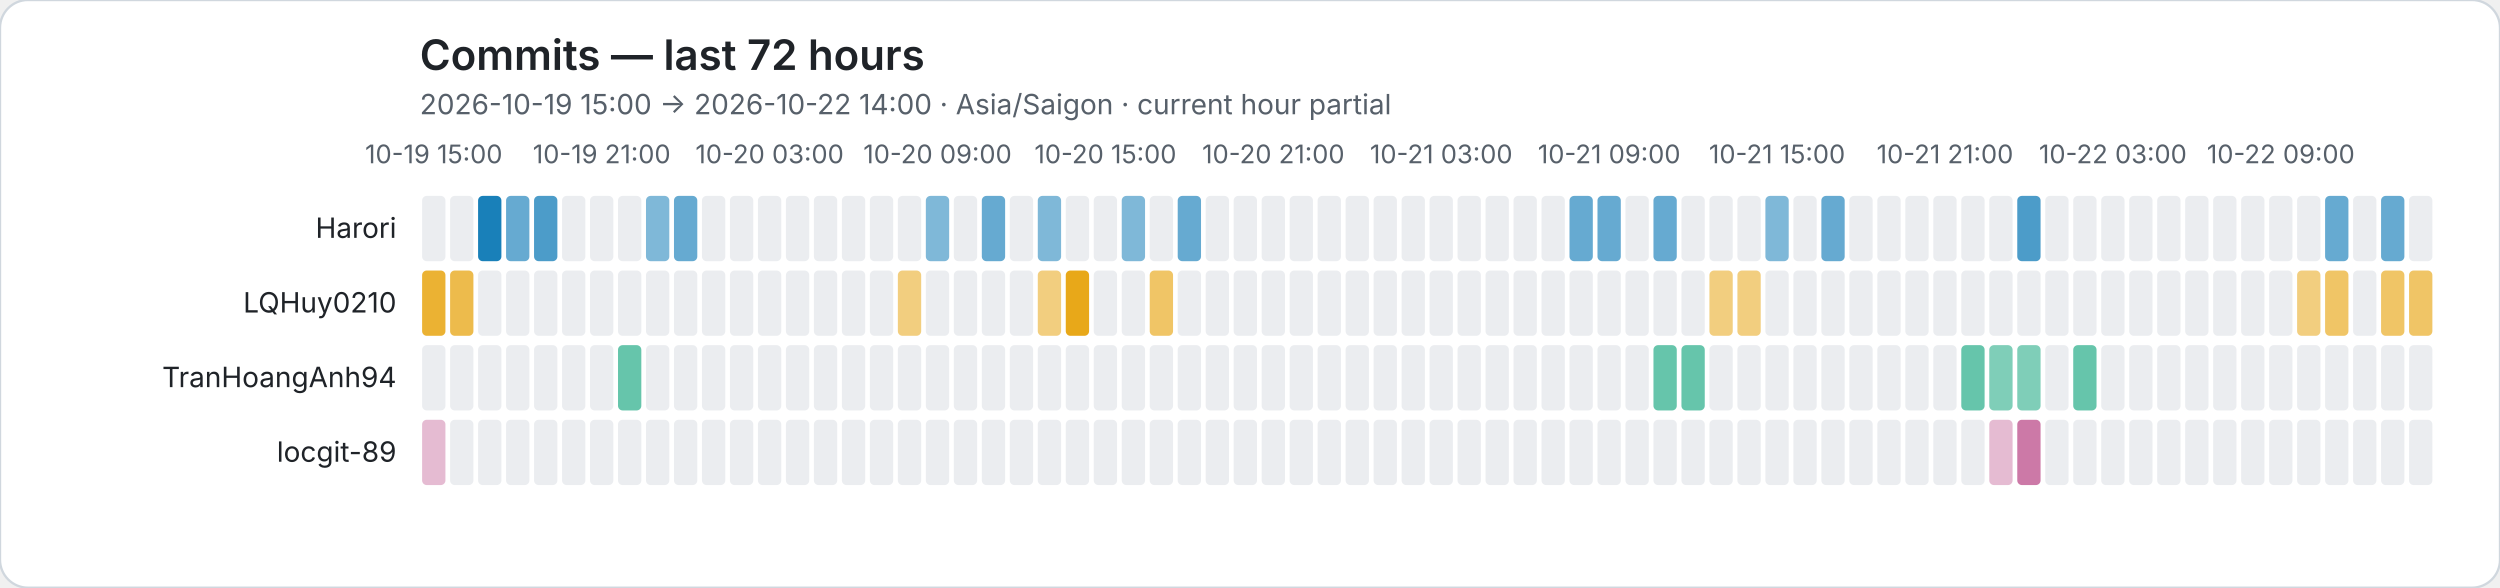
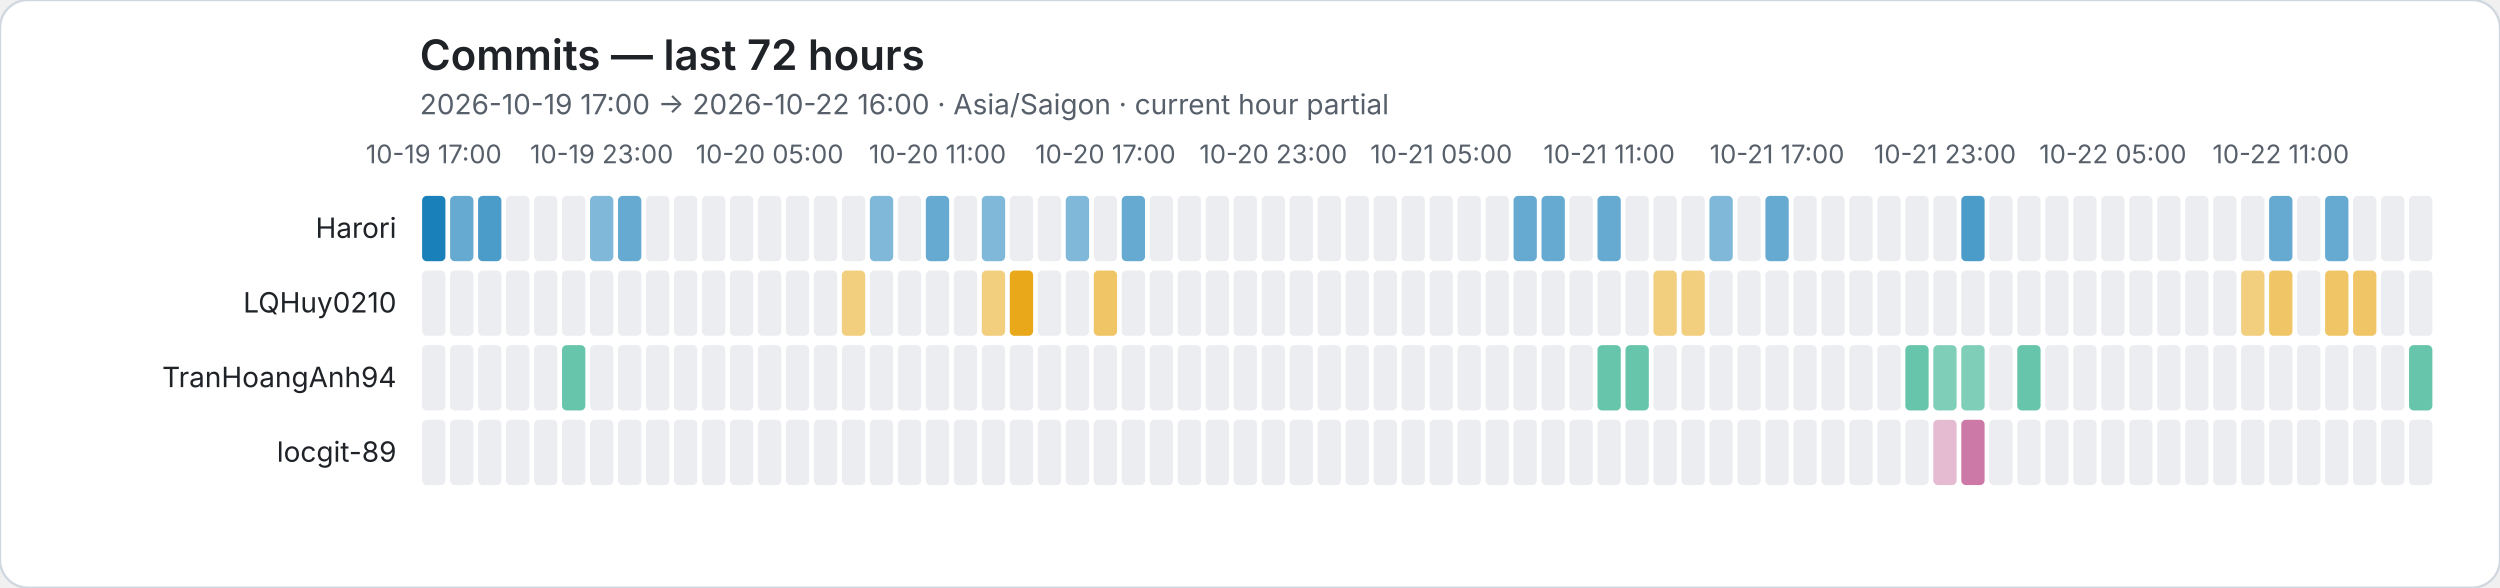
<svg xmlns="http://www.w3.org/2000/svg" role="img" viewBox="0 0 1072 252">
  <rect width="1072" height="252" rx="12" fill="#ffffff" stroke="#d0d7de" />
  <style>text{font-family:system-ui,-apple-system,BlinkMacSystemFont,"Segoe UI",sans-serif}.axis{fill:#57606a;font-size:11px}.heading{fill:#1f2328;font-size:18px;font-weight:600}.subheading{fill:#57606a;font-size:12px}.name{fill:#1f2328;font-size:12px}</style>
  <text class="heading" x="180" y="30">Commits — last 72 hours</text>
-   <text class="subheading" x="180" y="49">2026-10-19 15:00 → 2026-10-22 14:00 · Asia/Saigon · current hour partial</text>
-   <text class="axis" x="186" y="70" text-anchor="middle">10-19 15:00</text>
-   <text class="axis" x="258" y="70" text-anchor="middle">10-19 21:00</text>
-   <text class="axis" x="330" y="70" text-anchor="middle">10-20 03:00</text>
-   <text class="axis" x="402" y="70" text-anchor="middle">10-20 09:00</text>
-   <text class="axis" x="474" y="70" text-anchor="middle">10-20 15:00</text>
-   <text class="axis" x="546" y="70" text-anchor="middle">10-20 21:00</text>
-   <text class="axis" x="618" y="70" text-anchor="middle">10-21 03:00</text>
-   <text class="axis" x="690" y="70" text-anchor="middle">10-21 09:00</text>
-   <text class="axis" x="762" y="70" text-anchor="middle">10-21 15:00</text>
-   <text class="axis" x="834" y="70" text-anchor="middle">10-21 21:00</text>
-   <text class="axis" x="906" y="70" text-anchor="middle">10-22 03:00</text>
-   <text class="axis" x="978" y="70" text-anchor="middle">10-22 09:00</text>
+   <text class="subheading" x="180" y="49">2026-10-19 17:00 → 2026-10-22 16:00 · Asia/Saigon · current hour partial</text>
+   <text class="axis" x="186" y="70" text-anchor="middle">10-19 17:00</text>
+   <text class="axis" x="258" y="70" text-anchor="middle">10-19 23:00</text>
+   <text class="axis" x="330" y="70" text-anchor="middle">10-20 05:00</text>
+   <text class="axis" x="402" y="70" text-anchor="middle">10-20 11:00</text>
+   <text class="axis" x="474" y="70" text-anchor="middle">10-20 17:00</text>
+   <text class="axis" x="546" y="70" text-anchor="middle">10-20 23:00</text>
+   <text class="axis" x="618" y="70" text-anchor="middle">10-21 05:00</text>
+   <text class="axis" x="690" y="70" text-anchor="middle">10-21 11:00</text>
+   <text class="axis" x="762" y="70" text-anchor="middle">10-21 17:00</text>
+   <text class="axis" x="834" y="70" text-anchor="middle">10-21 23:00</text>
+   <text class="axis" x="906" y="70" text-anchor="middle">10-22 05:00</text>
+   <text class="axis" x="978" y="70" text-anchor="middle">10-22 11:00</text>
  <text class="name" x="170" y="102" text-anchor="end">Harori</text>
-   <rect data-hour="0" x="181" y="84" width="10" height="28" rx="2" fill="#ebedf0" />
-   <rect data-hour="1" x="193" y="84" width="10" height="28" rx="2" fill="#ebedf0" />
-   <rect data-hour="2" x="205" y="84" width="10" height="28" rx="2" fill="rgba(0, 114, 178, 0.90)" />
-   <rect data-hour="3" x="217" y="84" width="10" height="28" rx="2" fill="rgba(0, 114, 178, 0.60)" />
-   <rect data-hour="4" x="229" y="84" width="10" height="28" rx="2" fill="rgba(0, 114, 178, 0.70)" />
+   <rect data-hour="0" x="181" y="84" width="10" height="28" rx="2" fill="rgba(0, 114, 178, 0.90)" />
+   <rect data-hour="1" x="193" y="84" width="10" height="28" rx="2" fill="rgba(0, 114, 178, 0.60)" />
+   <rect data-hour="2" x="205" y="84" width="10" height="28" rx="2" fill="rgba(0, 114, 178, 0.70)" />
+   <rect data-hour="3" x="217" y="84" width="10" height="28" rx="2" fill="#ebedf0" />
+   <rect data-hour="4" x="229" y="84" width="10" height="28" rx="2" fill="#ebedf0" />
  <rect data-hour="5" x="241" y="84" width="10" height="28" rx="2" fill="#ebedf0" />
-   <rect data-hour="6" x="253" y="84" width="10" height="28" rx="2" fill="#ebedf0" />
-   <rect data-hour="7" x="265" y="84" width="10" height="28" rx="2" fill="#ebedf0" />
-   <rect data-hour="8" x="277" y="84" width="10" height="28" rx="2" fill="rgba(0, 114, 178, 0.50)" />
-   <rect data-hour="9" x="289" y="84" width="10" height="28" rx="2" fill="rgba(0, 114, 178, 0.60)" />
+   <rect data-hour="6" x="253" y="84" width="10" height="28" rx="2" fill="rgba(0, 114, 178, 0.50)" />
+   <rect data-hour="7" x="265" y="84" width="10" height="28" rx="2" fill="rgba(0, 114, 178, 0.60)" />
+   <rect data-hour="8" x="277" y="84" width="10" height="28" rx="2" fill="#ebedf0" />
+   <rect data-hour="9" x="289" y="84" width="10" height="28" rx="2" fill="#ebedf0" />
  <rect data-hour="10" x="301" y="84" width="10" height="28" rx="2" fill="#ebedf0" />
  <rect data-hour="11" x="313" y="84" width="10" height="28" rx="2" fill="#ebedf0" />
  <rect data-hour="12" x="325" y="84" width="10" height="28" rx="2" fill="#ebedf0" />
  <rect data-hour="13" x="337" y="84" width="10" height="28" rx="2" fill="#ebedf0" />
  <rect data-hour="14" x="349" y="84" width="10" height="28" rx="2" fill="#ebedf0" />
  <rect data-hour="15" x="361" y="84" width="10" height="28" rx="2" fill="#ebedf0" />
-   <rect data-hour="16" x="373" y="84" width="10" height="28" rx="2" fill="#ebedf0" />
+   <rect data-hour="16" x="373" y="84" width="10" height="28" rx="2" fill="rgba(0, 114, 178, 0.50)" />
  <rect data-hour="17" x="385" y="84" width="10" height="28" rx="2" fill="#ebedf0" />
-   <rect data-hour="18" x="397" y="84" width="10" height="28" rx="2" fill="rgba(0, 114, 178, 0.50)" />
+   <rect data-hour="18" x="397" y="84" width="10" height="28" rx="2" fill="rgba(0, 114, 178, 0.60)" />
  <rect data-hour="19" x="409" y="84" width="10" height="28" rx="2" fill="#ebedf0" />
-   <rect data-hour="20" x="421" y="84" width="10" height="28" rx="2" fill="rgba(0, 114, 178, 0.60)" />
+   <rect data-hour="20" x="421" y="84" width="10" height="28" rx="2" fill="rgba(0, 114, 178, 0.50)" />
  <rect data-hour="21" x="433" y="84" width="10" height="28" rx="2" fill="#ebedf0" />
-   <rect data-hour="22" x="445" y="84" width="10" height="28" rx="2" fill="rgba(0, 114, 178, 0.50)" />
-   <rect data-hour="23" x="457" y="84" width="10" height="28" rx="2" fill="#ebedf0" />
+   <rect data-hour="22" x="445" y="84" width="10" height="28" rx="2" fill="#ebedf0" />
+   <rect data-hour="23" x="457" y="84" width="10" height="28" rx="2" fill="rgba(0, 114, 178, 0.50)" />
  <rect data-hour="24" x="469" y="84" width="10" height="28" rx="2" fill="#ebedf0" />
-   <rect data-hour="25" x="481" y="84" width="10" height="28" rx="2" fill="rgba(0, 114, 178, 0.50)" />
+   <rect data-hour="25" x="481" y="84" width="10" height="28" rx="2" fill="rgba(0, 114, 178, 0.60)" />
  <rect data-hour="26" x="493" y="84" width="10" height="28" rx="2" fill="#ebedf0" />
-   <rect data-hour="27" x="505" y="84" width="10" height="28" rx="2" fill="rgba(0, 114, 178, 0.60)" />
+   <rect data-hour="27" x="505" y="84" width="10" height="28" rx="2" fill="#ebedf0" />
  <rect data-hour="28" x="517" y="84" width="10" height="28" rx="2" fill="#ebedf0" />
  <rect data-hour="29" x="529" y="84" width="10" height="28" rx="2" fill="#ebedf0" />
  <rect data-hour="30" x="541" y="84" width="10" height="28" rx="2" fill="#ebedf0" />
  <rect data-hour="31" x="553" y="84" width="10" height="28" rx="2" fill="#ebedf0" />
  <rect data-hour="32" x="565" y="84" width="10" height="28" rx="2" fill="#ebedf0" />
  <rect data-hour="33" x="577" y="84" width="10" height="28" rx="2" fill="#ebedf0" />
  <rect data-hour="34" x="589" y="84" width="10" height="28" rx="2" fill="#ebedf0" />
  <rect data-hour="35" x="601" y="84" width="10" height="28" rx="2" fill="#ebedf0" />
  <rect data-hour="36" x="613" y="84" width="10" height="28" rx="2" fill="#ebedf0" />
  <rect data-hour="37" x="625" y="84" width="10" height="28" rx="2" fill="#ebedf0" />
  <rect data-hour="38" x="637" y="84" width="10" height="28" rx="2" fill="#ebedf0" />
-   <rect data-hour="39" x="649" y="84" width="10" height="28" rx="2" fill="#ebedf0" />
-   <rect data-hour="40" x="661" y="84" width="10" height="28" rx="2" fill="#ebedf0" />
-   <rect data-hour="41" x="673" y="84" width="10" height="28" rx="2" fill="rgba(0, 114, 178, 0.60)" />
+   <rect data-hour="39" x="649" y="84" width="10" height="28" rx="2" fill="rgba(0, 114, 178, 0.60)" />
+   <rect data-hour="40" x="661" y="84" width="10" height="28" rx="2" fill="rgba(0, 114, 178, 0.60)" />
+   <rect data-hour="41" x="673" y="84" width="10" height="28" rx="2" fill="#ebedf0" />
  <rect data-hour="42" x="685" y="84" width="10" height="28" rx="2" fill="rgba(0, 114, 178, 0.60)" />
  <rect data-hour="43" x="697" y="84" width="10" height="28" rx="2" fill="#ebedf0" />
-   <rect data-hour="44" x="709" y="84" width="10" height="28" rx="2" fill="rgba(0, 114, 178, 0.60)" />
+   <rect data-hour="44" x="709" y="84" width="10" height="28" rx="2" fill="#ebedf0" />
  <rect data-hour="45" x="721" y="84" width="10" height="28" rx="2" fill="#ebedf0" />
-   <rect data-hour="46" x="733" y="84" width="10" height="28" rx="2" fill="#ebedf0" />
+   <rect data-hour="46" x="733" y="84" width="10" height="28" rx="2" fill="rgba(0, 114, 178, 0.50)" />
  <rect data-hour="47" x="745" y="84" width="10" height="28" rx="2" fill="#ebedf0" />
-   <rect data-hour="48" x="757" y="84" width="10" height="28" rx="2" fill="rgba(0, 114, 178, 0.50)" />
+   <rect data-hour="48" x="757" y="84" width="10" height="28" rx="2" fill="rgba(0, 114, 178, 0.60)" />
  <rect data-hour="49" x="769" y="84" width="10" height="28" rx="2" fill="#ebedf0" />
-   <rect data-hour="50" x="781" y="84" width="10" height="28" rx="2" fill="rgba(0, 114, 178, 0.60)" />
+   <rect data-hour="50" x="781" y="84" width="10" height="28" rx="2" fill="#ebedf0" />
  <rect data-hour="51" x="793" y="84" width="10" height="28" rx="2" fill="#ebedf0" />
  <rect data-hour="52" x="805" y="84" width="10" height="28" rx="2" fill="#ebedf0" />
  <rect data-hour="53" x="817" y="84" width="10" height="28" rx="2" fill="#ebedf0" />
  <rect data-hour="54" x="829" y="84" width="10" height="28" rx="2" fill="#ebedf0" />
-   <rect data-hour="55" x="841" y="84" width="10" height="28" rx="2" fill="#ebedf0" />
+   <rect data-hour="55" x="841" y="84" width="10" height="28" rx="2" fill="rgba(0, 114, 178, 0.70)" />
  <rect data-hour="56" x="853" y="84" width="10" height="28" rx="2" fill="#ebedf0" />
-   <rect data-hour="57" x="865" y="84" width="10" height="28" rx="2" fill="rgba(0, 114, 178, 0.70)" />
+   <rect data-hour="57" x="865" y="84" width="10" height="28" rx="2" fill="#ebedf0" />
  <rect data-hour="58" x="877" y="84" width="10" height="28" rx="2" fill="#ebedf0" />
  <rect data-hour="59" x="889" y="84" width="10" height="28" rx="2" fill="#ebedf0" />
  <rect data-hour="60" x="901" y="84" width="10" height="28" rx="2" fill="#ebedf0" />
  <rect data-hour="61" x="913" y="84" width="10" height="28" rx="2" fill="#ebedf0" />
  <rect data-hour="62" x="925" y="84" width="10" height="28" rx="2" fill="#ebedf0" />
  <rect data-hour="63" x="937" y="84" width="10" height="28" rx="2" fill="#ebedf0" />
  <rect data-hour="64" x="949" y="84" width="10" height="28" rx="2" fill="#ebedf0" />
  <rect data-hour="65" x="961" y="84" width="10" height="28" rx="2" fill="#ebedf0" />
-   <rect data-hour="66" x="973" y="84" width="10" height="28" rx="2" fill="#ebedf0" />
+   <rect data-hour="66" x="973" y="84" width="10" height="28" rx="2" fill="rgba(0, 114, 178, 0.60)" />
  <rect data-hour="67" x="985" y="84" width="10" height="28" rx="2" fill="#ebedf0" />
  <rect data-hour="68" x="997" y="84" width="10" height="28" rx="2" fill="rgba(0, 114, 178, 0.60)" />
  <rect data-hour="69" x="1009" y="84" width="10" height="28" rx="2" fill="#ebedf0" />
-   <rect data-hour="70" x="1021" y="84" width="10" height="28" rx="2" fill="rgba(0, 114, 178, 0.60)" />
+   <rect data-hour="70" x="1021" y="84" width="10" height="28" rx="2" fill="#ebedf0" />
  <rect data-hour="71" x="1033" y="84" width="10" height="28" rx="2" fill="#ebedf0" />
  <text class="name" x="170" y="134" text-anchor="end">LQHuy0210</text>
-   <rect data-hour="0" x="181" y="116" width="10" height="28" rx="2" fill="rgba(230, 159, 0, 0.80)" />
-   <rect data-hour="1" x="193" y="116" width="10" height="28" rx="2" fill="rgba(230, 159, 0, 0.70)" />
+   <rect data-hour="0" x="181" y="116" width="10" height="28" rx="2" fill="#ebedf0" />
+   <rect data-hour="1" x="193" y="116" width="10" height="28" rx="2" fill="#ebedf0" />
  <rect data-hour="2" x="205" y="116" width="10" height="28" rx="2" fill="#ebedf0" />
  <rect data-hour="3" x="217" y="116" width="10" height="28" rx="2" fill="#ebedf0" />
  <rect data-hour="4" x="229" y="116" width="10" height="28" rx="2" fill="#ebedf0" />
  <rect data-hour="5" x="241" y="116" width="10" height="28" rx="2" fill="#ebedf0" />
  <rect data-hour="6" x="253" y="116" width="10" height="28" rx="2" fill="#ebedf0" />
  <rect data-hour="7" x="265" y="116" width="10" height="28" rx="2" fill="#ebedf0" />
  <rect data-hour="8" x="277" y="116" width="10" height="28" rx="2" fill="#ebedf0" />
  <rect data-hour="9" x="289" y="116" width="10" height="28" rx="2" fill="#ebedf0" />
  <rect data-hour="10" x="301" y="116" width="10" height="28" rx="2" fill="#ebedf0" />
  <rect data-hour="11" x="313" y="116" width="10" height="28" rx="2" fill="#ebedf0" />
  <rect data-hour="12" x="325" y="116" width="10" height="28" rx="2" fill="#ebedf0" />
  <rect data-hour="13" x="337" y="116" width="10" height="28" rx="2" fill="#ebedf0" />
  <rect data-hour="14" x="349" y="116" width="10" height="28" rx="2" fill="#ebedf0" />
-   <rect data-hour="15" x="361" y="116" width="10" height="28" rx="2" fill="#ebedf0" />
+   <rect data-hour="15" x="361" y="116" width="10" height="28" rx="2" fill="rgba(230, 159, 0, 0.50)" />
  <rect data-hour="16" x="373" y="116" width="10" height="28" rx="2" fill="#ebedf0" />
-   <rect data-hour="17" x="385" y="116" width="10" height="28" rx="2" fill="rgba(230, 159, 0, 0.50)" />
+   <rect data-hour="17" x="385" y="116" width="10" height="28" rx="2" fill="#ebedf0" />
  <rect data-hour="18" x="397" y="116" width="10" height="28" rx="2" fill="#ebedf0" />
  <rect data-hour="19" x="409" y="116" width="10" height="28" rx="2" fill="#ebedf0" />
-   <rect data-hour="20" x="421" y="116" width="10" height="28" rx="2" fill="#ebedf0" />
-   <rect data-hour="21" x="433" y="116" width="10" height="28" rx="2" fill="#ebedf0" />
-   <rect data-hour="22" x="445" y="116" width="10" height="28" rx="2" fill="rgba(230, 159, 0, 0.50)" />
-   <rect data-hour="23" x="457" y="116" width="10" height="28" rx="2" fill="rgba(230, 159, 0, 0.90)" />
-   <rect data-hour="24" x="469" y="116" width="10" height="28" rx="2" fill="#ebedf0" />
+   <rect data-hour="20" x="421" y="116" width="10" height="28" rx="2" fill="rgba(230, 159, 0, 0.50)" />
+   <rect data-hour="21" x="433" y="116" width="10" height="28" rx="2" fill="rgba(230, 159, 0, 0.90)" />
+   <rect data-hour="22" x="445" y="116" width="10" height="28" rx="2" fill="#ebedf0" />
+   <rect data-hour="23" x="457" y="116" width="10" height="28" rx="2" fill="#ebedf0" />
+   <rect data-hour="24" x="469" y="116" width="10" height="28" rx="2" fill="rgba(230, 159, 0, 0.60)" />
  <rect data-hour="25" x="481" y="116" width="10" height="28" rx="2" fill="#ebedf0" />
-   <rect data-hour="26" x="493" y="116" width="10" height="28" rx="2" fill="rgba(230, 159, 0, 0.60)" />
+   <rect data-hour="26" x="493" y="116" width="10" height="28" rx="2" fill="#ebedf0" />
  <rect data-hour="27" x="505" y="116" width="10" height="28" rx="2" fill="#ebedf0" />
  <rect data-hour="28" x="517" y="116" width="10" height="28" rx="2" fill="#ebedf0" />
  <rect data-hour="29" x="529" y="116" width="10" height="28" rx="2" fill="#ebedf0" />
  <rect data-hour="30" x="541" y="116" width="10" height="28" rx="2" fill="#ebedf0" />
  <rect data-hour="31" x="553" y="116" width="10" height="28" rx="2" fill="#ebedf0" />
  <rect data-hour="32" x="565" y="116" width="10" height="28" rx="2" fill="#ebedf0" />
  <rect data-hour="33" x="577" y="116" width="10" height="28" rx="2" fill="#ebedf0" />
  <rect data-hour="34" x="589" y="116" width="10" height="28" rx="2" fill="#ebedf0" />
  <rect data-hour="35" x="601" y="116" width="10" height="28" rx="2" fill="#ebedf0" />
  <rect data-hour="36" x="613" y="116" width="10" height="28" rx="2" fill="#ebedf0" />
  <rect data-hour="37" x="625" y="116" width="10" height="28" rx="2" fill="#ebedf0" />
  <rect data-hour="38" x="637" y="116" width="10" height="28" rx="2" fill="#ebedf0" />
  <rect data-hour="39" x="649" y="116" width="10" height="28" rx="2" fill="#ebedf0" />
  <rect data-hour="40" x="661" y="116" width="10" height="28" rx="2" fill="#ebedf0" />
  <rect data-hour="41" x="673" y="116" width="10" height="28" rx="2" fill="#ebedf0" />
  <rect data-hour="42" x="685" y="116" width="10" height="28" rx="2" fill="#ebedf0" />
  <rect data-hour="43" x="697" y="116" width="10" height="28" rx="2" fill="#ebedf0" />
-   <rect data-hour="44" x="709" y="116" width="10" height="28" rx="2" fill="#ebedf0" />
-   <rect data-hour="45" x="721" y="116" width="10" height="28" rx="2" fill="#ebedf0" />
-   <rect data-hour="46" x="733" y="116" width="10" height="28" rx="2" fill="rgba(230, 159, 0, 0.50)" />
-   <rect data-hour="47" x="745" y="116" width="10" height="28" rx="2" fill="rgba(230, 159, 0, 0.50)" />
+   <rect data-hour="44" x="709" y="116" width="10" height="28" rx="2" fill="rgba(230, 159, 0, 0.50)" />
+   <rect data-hour="45" x="721" y="116" width="10" height="28" rx="2" fill="rgba(230, 159, 0, 0.50)" />
+   <rect data-hour="46" x="733" y="116" width="10" height="28" rx="2" fill="#ebedf0" />
+   <rect data-hour="47" x="745" y="116" width="10" height="28" rx="2" fill="#ebedf0" />
  <rect data-hour="48" x="757" y="116" width="10" height="28" rx="2" fill="#ebedf0" />
  <rect data-hour="49" x="769" y="116" width="10" height="28" rx="2" fill="#ebedf0" />
  <rect data-hour="50" x="781" y="116" width="10" height="28" rx="2" fill="#ebedf0" />
  <rect data-hour="51" x="793" y="116" width="10" height="28" rx="2" fill="#ebedf0" />
  <rect data-hour="52" x="805" y="116" width="10" height="28" rx="2" fill="#ebedf0" />
  <rect data-hour="53" x="817" y="116" width="10" height="28" rx="2" fill="#ebedf0" />
  <rect data-hour="54" x="829" y="116" width="10" height="28" rx="2" fill="#ebedf0" />
  <rect data-hour="55" x="841" y="116" width="10" height="28" rx="2" fill="#ebedf0" />
  <rect data-hour="56" x="853" y="116" width="10" height="28" rx="2" fill="#ebedf0" />
  <rect data-hour="57" x="865" y="116" width="10" height="28" rx="2" fill="#ebedf0" />
  <rect data-hour="58" x="877" y="116" width="10" height="28" rx="2" fill="#ebedf0" />
  <rect data-hour="59" x="889" y="116" width="10" height="28" rx="2" fill="#ebedf0" />
  <rect data-hour="60" x="901" y="116" width="10" height="28" rx="2" fill="#ebedf0" />
  <rect data-hour="61" x="913" y="116" width="10" height="28" rx="2" fill="#ebedf0" />
  <rect data-hour="62" x="925" y="116" width="10" height="28" rx="2" fill="#ebedf0" />
  <rect data-hour="63" x="937" y="116" width="10" height="28" rx="2" fill="#ebedf0" />
  <rect data-hour="64" x="949" y="116" width="10" height="28" rx="2" fill="#ebedf0" />
-   <rect data-hour="65" x="961" y="116" width="10" height="28" rx="2" fill="#ebedf0" />
-   <rect data-hour="66" x="973" y="116" width="10" height="28" rx="2" fill="#ebedf0" />
-   <rect data-hour="67" x="985" y="116" width="10" height="28" rx="2" fill="rgba(230, 159, 0, 0.50)" />
+   <rect data-hour="65" x="961" y="116" width="10" height="28" rx="2" fill="rgba(230, 159, 0, 0.50)" />
+   <rect data-hour="66" x="973" y="116" width="10" height="28" rx="2" fill="rgba(230, 159, 0, 0.60)" />
+   <rect data-hour="67" x="985" y="116" width="10" height="28" rx="2" fill="#ebedf0" />
  <rect data-hour="68" x="997" y="116" width="10" height="28" rx="2" fill="rgba(230, 159, 0, 0.60)" />
-   <rect data-hour="69" x="1009" y="116" width="10" height="28" rx="2" fill="#ebedf0" />
-   <rect data-hour="70" x="1021" y="116" width="10" height="28" rx="2" fill="rgba(230, 159, 0, 0.60)" />
-   <rect data-hour="71" x="1033" y="116" width="10" height="28" rx="2" fill="rgba(230, 159, 0, 0.60)" />
+   <rect data-hour="69" x="1009" y="116" width="10" height="28" rx="2" fill="rgba(230, 159, 0, 0.60)" />
+   <rect data-hour="70" x="1021" y="116" width="10" height="28" rx="2" fill="#ebedf0" />
+   <rect data-hour="71" x="1033" y="116" width="10" height="28" rx="2" fill="#ebedf0" />
  <text class="name" x="170" y="166" text-anchor="end">TranHoangAnh94</text>
  <rect data-hour="0" x="181" y="148" width="10" height="28" rx="2" fill="#ebedf0" />
  <rect data-hour="1" x="193" y="148" width="10" height="28" rx="2" fill="#ebedf0" />
  <rect data-hour="2" x="205" y="148" width="10" height="28" rx="2" fill="#ebedf0" />
  <rect data-hour="3" x="217" y="148" width="10" height="28" rx="2" fill="#ebedf0" />
  <rect data-hour="4" x="229" y="148" width="10" height="28" rx="2" fill="#ebedf0" />
-   <rect data-hour="5" x="241" y="148" width="10" height="28" rx="2" fill="#ebedf0" />
+   <rect data-hour="5" x="241" y="148" width="10" height="28" rx="2" fill="rgba(0, 158, 115, 0.60)" />
  <rect data-hour="6" x="253" y="148" width="10" height="28" rx="2" fill="#ebedf0" />
-   <rect data-hour="7" x="265" y="148" width="10" height="28" rx="2" fill="rgba(0, 158, 115, 0.60)" />
+   <rect data-hour="7" x="265" y="148" width="10" height="28" rx="2" fill="#ebedf0" />
  <rect data-hour="8" x="277" y="148" width="10" height="28" rx="2" fill="#ebedf0" />
  <rect data-hour="9" x="289" y="148" width="10" height="28" rx="2" fill="#ebedf0" />
  <rect data-hour="10" x="301" y="148" width="10" height="28" rx="2" fill="#ebedf0" />
  <rect data-hour="11" x="313" y="148" width="10" height="28" rx="2" fill="#ebedf0" />
  <rect data-hour="12" x="325" y="148" width="10" height="28" rx="2" fill="#ebedf0" />
  <rect data-hour="13" x="337" y="148" width="10" height="28" rx="2" fill="#ebedf0" />
  <rect data-hour="14" x="349" y="148" width="10" height="28" rx="2" fill="#ebedf0" />
  <rect data-hour="15" x="361" y="148" width="10" height="28" rx="2" fill="#ebedf0" />
  <rect data-hour="16" x="373" y="148" width="10" height="28" rx="2" fill="#ebedf0" />
  <rect data-hour="17" x="385" y="148" width="10" height="28" rx="2" fill="#ebedf0" />
  <rect data-hour="18" x="397" y="148" width="10" height="28" rx="2" fill="#ebedf0" />
  <rect data-hour="19" x="409" y="148" width="10" height="28" rx="2" fill="#ebedf0" />
  <rect data-hour="20" x="421" y="148" width="10" height="28" rx="2" fill="#ebedf0" />
  <rect data-hour="21" x="433" y="148" width="10" height="28" rx="2" fill="#ebedf0" />
  <rect data-hour="22" x="445" y="148" width="10" height="28" rx="2" fill="#ebedf0" />
  <rect data-hour="23" x="457" y="148" width="10" height="28" rx="2" fill="#ebedf0" />
  <rect data-hour="24" x="469" y="148" width="10" height="28" rx="2" fill="#ebedf0" />
  <rect data-hour="25" x="481" y="148" width="10" height="28" rx="2" fill="#ebedf0" />
  <rect data-hour="26" x="493" y="148" width="10" height="28" rx="2" fill="#ebedf0" />
  <rect data-hour="27" x="505" y="148" width="10" height="28" rx="2" fill="#ebedf0" />
  <rect data-hour="28" x="517" y="148" width="10" height="28" rx="2" fill="#ebedf0" />
  <rect data-hour="29" x="529" y="148" width="10" height="28" rx="2" fill="#ebedf0" />
  <rect data-hour="30" x="541" y="148" width="10" height="28" rx="2" fill="#ebedf0" />
  <rect data-hour="31" x="553" y="148" width="10" height="28" rx="2" fill="#ebedf0" />
  <rect data-hour="32" x="565" y="148" width="10" height="28" rx="2" fill="#ebedf0" />
  <rect data-hour="33" x="577" y="148" width="10" height="28" rx="2" fill="#ebedf0" />
  <rect data-hour="34" x="589" y="148" width="10" height="28" rx="2" fill="#ebedf0" />
  <rect data-hour="35" x="601" y="148" width="10" height="28" rx="2" fill="#ebedf0" />
  <rect data-hour="36" x="613" y="148" width="10" height="28" rx="2" fill="#ebedf0" />
  <rect data-hour="37" x="625" y="148" width="10" height="28" rx="2" fill="#ebedf0" />
  <rect data-hour="38" x="637" y="148" width="10" height="28" rx="2" fill="#ebedf0" />
  <rect data-hour="39" x="649" y="148" width="10" height="28" rx="2" fill="#ebedf0" />
  <rect data-hour="40" x="661" y="148" width="10" height="28" rx="2" fill="#ebedf0" />
  <rect data-hour="41" x="673" y="148" width="10" height="28" rx="2" fill="#ebedf0" />
-   <rect data-hour="42" x="685" y="148" width="10" height="28" rx="2" fill="#ebedf0" />
-   <rect data-hour="43" x="697" y="148" width="10" height="28" rx="2" fill="#ebedf0" />
-   <rect data-hour="44" x="709" y="148" width="10" height="28" rx="2" fill="rgba(0, 158, 115, 0.60)" />
-   <rect data-hour="45" x="721" y="148" width="10" height="28" rx="2" fill="rgba(0, 158, 115, 0.60)" />
+   <rect data-hour="42" x="685" y="148" width="10" height="28" rx="2" fill="rgba(0, 158, 115, 0.60)" />
+   <rect data-hour="43" x="697" y="148" width="10" height="28" rx="2" fill="rgba(0, 158, 115, 0.60)" />
+   <rect data-hour="44" x="709" y="148" width="10" height="28" rx="2" fill="#ebedf0" />
+   <rect data-hour="45" x="721" y="148" width="10" height="28" rx="2" fill="#ebedf0" />
  <rect data-hour="46" x="733" y="148" width="10" height="28" rx="2" fill="#ebedf0" />
  <rect data-hour="47" x="745" y="148" width="10" height="28" rx="2" fill="#ebedf0" />
  <rect data-hour="48" x="757" y="148" width="10" height="28" rx="2" fill="#ebedf0" />
  <rect data-hour="49" x="769" y="148" width="10" height="28" rx="2" fill="#ebedf0" />
  <rect data-hour="50" x="781" y="148" width="10" height="28" rx="2" fill="#ebedf0" />
  <rect data-hour="51" x="793" y="148" width="10" height="28" rx="2" fill="#ebedf0" />
  <rect data-hour="52" x="805" y="148" width="10" height="28" rx="2" fill="#ebedf0" />
-   <rect data-hour="53" x="817" y="148" width="10" height="28" rx="2" fill="#ebedf0" />
-   <rect data-hour="54" x="829" y="148" width="10" height="28" rx="2" fill="#ebedf0" />
-   <rect data-hour="55" x="841" y="148" width="10" height="28" rx="2" fill="rgba(0, 158, 115, 0.60)" />
-   <rect data-hour="56" x="853" y="148" width="10" height="28" rx="2" fill="rgba(0, 158, 115, 0.50)" />
-   <rect data-hour="57" x="865" y="148" width="10" height="28" rx="2" fill="rgba(0, 158, 115, 0.50)" />
+   <rect data-hour="53" x="817" y="148" width="10" height="28" rx="2" fill="rgba(0, 158, 115, 0.60)" />
+   <rect data-hour="54" x="829" y="148" width="10" height="28" rx="2" fill="rgba(0, 158, 115, 0.50)" />
+   <rect data-hour="55" x="841" y="148" width="10" height="28" rx="2" fill="rgba(0, 158, 115, 0.50)" />
+   <rect data-hour="56" x="853" y="148" width="10" height="28" rx="2" fill="#ebedf0" />
+   <rect data-hour="57" x="865" y="148" width="10" height="28" rx="2" fill="rgba(0, 158, 115, 0.60)" />
  <rect data-hour="58" x="877" y="148" width="10" height="28" rx="2" fill="#ebedf0" />
-   <rect data-hour="59" x="889" y="148" width="10" height="28" rx="2" fill="rgba(0, 158, 115, 0.60)" />
+   <rect data-hour="59" x="889" y="148" width="10" height="28" rx="2" fill="#ebedf0" />
  <rect data-hour="60" x="901" y="148" width="10" height="28" rx="2" fill="#ebedf0" />
  <rect data-hour="61" x="913" y="148" width="10" height="28" rx="2" fill="#ebedf0" />
  <rect data-hour="62" x="925" y="148" width="10" height="28" rx="2" fill="#ebedf0" />
  <rect data-hour="63" x="937" y="148" width="10" height="28" rx="2" fill="#ebedf0" />
  <rect data-hour="64" x="949" y="148" width="10" height="28" rx="2" fill="#ebedf0" />
  <rect data-hour="65" x="961" y="148" width="10" height="28" rx="2" fill="#ebedf0" />
  <rect data-hour="66" x="973" y="148" width="10" height="28" rx="2" fill="#ebedf0" />
  <rect data-hour="67" x="985" y="148" width="10" height="28" rx="2" fill="#ebedf0" />
  <rect data-hour="68" x="997" y="148" width="10" height="28" rx="2" fill="#ebedf0" />
  <rect data-hour="69" x="1009" y="148" width="10" height="28" rx="2" fill="#ebedf0" />
  <rect data-hour="70" x="1021" y="148" width="10" height="28" rx="2" fill="#ebedf0" />
-   <rect data-hour="71" x="1033" y="148" width="10" height="28" rx="2" fill="#ebedf0" />
+   <rect data-hour="71" x="1033" y="148" width="10" height="28" rx="2" fill="rgba(0, 158, 115, 0.60)" />
  <text class="name" x="170" y="198" text-anchor="end">locgit-89</text>
-   <rect data-hour="0" x="181" y="180" width="10" height="28" rx="2" fill="rgba(204, 121, 167, 0.50)" />
+   <rect data-hour="0" x="181" y="180" width="10" height="28" rx="2" fill="#ebedf0" />
  <rect data-hour="1" x="193" y="180" width="10" height="28" rx="2" fill="#ebedf0" />
  <rect data-hour="2" x="205" y="180" width="10" height="28" rx="2" fill="#ebedf0" />
  <rect data-hour="3" x="217" y="180" width="10" height="28" rx="2" fill="#ebedf0" />
  <rect data-hour="4" x="229" y="180" width="10" height="28" rx="2" fill="#ebedf0" />
  <rect data-hour="5" x="241" y="180" width="10" height="28" rx="2" fill="#ebedf0" />
  <rect data-hour="6" x="253" y="180" width="10" height="28" rx="2" fill="#ebedf0" />
  <rect data-hour="7" x="265" y="180" width="10" height="28" rx="2" fill="#ebedf0" />
  <rect data-hour="8" x="277" y="180" width="10" height="28" rx="2" fill="#ebedf0" />
  <rect data-hour="9" x="289" y="180" width="10" height="28" rx="2" fill="#ebedf0" />
  <rect data-hour="10" x="301" y="180" width="10" height="28" rx="2" fill="#ebedf0" />
  <rect data-hour="11" x="313" y="180" width="10" height="28" rx="2" fill="#ebedf0" />
  <rect data-hour="12" x="325" y="180" width="10" height="28" rx="2" fill="#ebedf0" />
  <rect data-hour="13" x="337" y="180" width="10" height="28" rx="2" fill="#ebedf0" />
  <rect data-hour="14" x="349" y="180" width="10" height="28" rx="2" fill="#ebedf0" />
  <rect data-hour="15" x="361" y="180" width="10" height="28" rx="2" fill="#ebedf0" />
  <rect data-hour="16" x="373" y="180" width="10" height="28" rx="2" fill="#ebedf0" />
  <rect data-hour="17" x="385" y="180" width="10" height="28" rx="2" fill="#ebedf0" />
  <rect data-hour="18" x="397" y="180" width="10" height="28" rx="2" fill="#ebedf0" />
  <rect data-hour="19" x="409" y="180" width="10" height="28" rx="2" fill="#ebedf0" />
  <rect data-hour="20" x="421" y="180" width="10" height="28" rx="2" fill="#ebedf0" />
  <rect data-hour="21" x="433" y="180" width="10" height="28" rx="2" fill="#ebedf0" />
  <rect data-hour="22" x="445" y="180" width="10" height="28" rx="2" fill="#ebedf0" />
  <rect data-hour="23" x="457" y="180" width="10" height="28" rx="2" fill="#ebedf0" />
  <rect data-hour="24" x="469" y="180" width="10" height="28" rx="2" fill="#ebedf0" />
  <rect data-hour="25" x="481" y="180" width="10" height="28" rx="2" fill="#ebedf0" />
  <rect data-hour="26" x="493" y="180" width="10" height="28" rx="2" fill="#ebedf0" />
  <rect data-hour="27" x="505" y="180" width="10" height="28" rx="2" fill="#ebedf0" />
  <rect data-hour="28" x="517" y="180" width="10" height="28" rx="2" fill="#ebedf0" />
  <rect data-hour="29" x="529" y="180" width="10" height="28" rx="2" fill="#ebedf0" />
  <rect data-hour="30" x="541" y="180" width="10" height="28" rx="2" fill="#ebedf0" />
  <rect data-hour="31" x="553" y="180" width="10" height="28" rx="2" fill="#ebedf0" />
  <rect data-hour="32" x="565" y="180" width="10" height="28" rx="2" fill="#ebedf0" />
  <rect data-hour="33" x="577" y="180" width="10" height="28" rx="2" fill="#ebedf0" />
  <rect data-hour="34" x="589" y="180" width="10" height="28" rx="2" fill="#ebedf0" />
  <rect data-hour="35" x="601" y="180" width="10" height="28" rx="2" fill="#ebedf0" />
  <rect data-hour="36" x="613" y="180" width="10" height="28" rx="2" fill="#ebedf0" />
  <rect data-hour="37" x="625" y="180" width="10" height="28" rx="2" fill="#ebedf0" />
  <rect data-hour="38" x="637" y="180" width="10" height="28" rx="2" fill="#ebedf0" />
  <rect data-hour="39" x="649" y="180" width="10" height="28" rx="2" fill="#ebedf0" />
  <rect data-hour="40" x="661" y="180" width="10" height="28" rx="2" fill="#ebedf0" />
  <rect data-hour="41" x="673" y="180" width="10" height="28" rx="2" fill="#ebedf0" />
  <rect data-hour="42" x="685" y="180" width="10" height="28" rx="2" fill="#ebedf0" />
  <rect data-hour="43" x="697" y="180" width="10" height="28" rx="2" fill="#ebedf0" />
  <rect data-hour="44" x="709" y="180" width="10" height="28" rx="2" fill="#ebedf0" />
  <rect data-hour="45" x="721" y="180" width="10" height="28" rx="2" fill="#ebedf0" />
  <rect data-hour="46" x="733" y="180" width="10" height="28" rx="2" fill="#ebedf0" />
  <rect data-hour="47" x="745" y="180" width="10" height="28" rx="2" fill="#ebedf0" />
  <rect data-hour="48" x="757" y="180" width="10" height="28" rx="2" fill="#ebedf0" />
  <rect data-hour="49" x="769" y="180" width="10" height="28" rx="2" fill="#ebedf0" />
  <rect data-hour="50" x="781" y="180" width="10" height="28" rx="2" fill="#ebedf0" />
  <rect data-hour="51" x="793" y="180" width="10" height="28" rx="2" fill="#ebedf0" />
  <rect data-hour="52" x="805" y="180" width="10" height="28" rx="2" fill="#ebedf0" />
  <rect data-hour="53" x="817" y="180" width="10" height="28" rx="2" fill="#ebedf0" />
-   <rect data-hour="54" x="829" y="180" width="10" height="28" rx="2" fill="#ebedf0" />
-   <rect data-hour="55" x="841" y="180" width="10" height="28" rx="2" fill="#ebedf0" />
-   <rect data-hour="56" x="853" y="180" width="10" height="28" rx="2" fill="rgba(204, 121, 167, 0.50)" />
-   <rect data-hour="57" x="865" y="180" width="10" height="28" rx="2" fill="rgba(204, 121, 167, 1.00)" />
+   <rect data-hour="54" x="829" y="180" width="10" height="28" rx="2" fill="rgba(204, 121, 167, 0.50)" />
+   <rect data-hour="55" x="841" y="180" width="10" height="28" rx="2" fill="rgba(204, 121, 167, 1.00)" />
+   <rect data-hour="56" x="853" y="180" width="10" height="28" rx="2" fill="#ebedf0" />
+   <rect data-hour="57" x="865" y="180" width="10" height="28" rx="2" fill="#ebedf0" />
  <rect data-hour="58" x="877" y="180" width="10" height="28" rx="2" fill="#ebedf0" />
  <rect data-hour="59" x="889" y="180" width="10" height="28" rx="2" fill="#ebedf0" />
  <rect data-hour="60" x="901" y="180" width="10" height="28" rx="2" fill="#ebedf0" />
  <rect data-hour="61" x="913" y="180" width="10" height="28" rx="2" fill="#ebedf0" />
  <rect data-hour="62" x="925" y="180" width="10" height="28" rx="2" fill="#ebedf0" />
  <rect data-hour="63" x="937" y="180" width="10" height="28" rx="2" fill="#ebedf0" />
  <rect data-hour="64" x="949" y="180" width="10" height="28" rx="2" fill="#ebedf0" />
  <rect data-hour="65" x="961" y="180" width="10" height="28" rx="2" fill="#ebedf0" />
  <rect data-hour="66" x="973" y="180" width="10" height="28" rx="2" fill="#ebedf0" />
  <rect data-hour="67" x="985" y="180" width="10" height="28" rx="2" fill="#ebedf0" />
  <rect data-hour="68" x="997" y="180" width="10" height="28" rx="2" fill="#ebedf0" />
  <rect data-hour="69" x="1009" y="180" width="10" height="28" rx="2" fill="#ebedf0" />
  <rect data-hour="70" x="1021" y="180" width="10" height="28" rx="2" fill="#ebedf0" />
  <rect data-hour="71" x="1033" y="180" width="10" height="28" rx="2" fill="#ebedf0" />
</svg>
